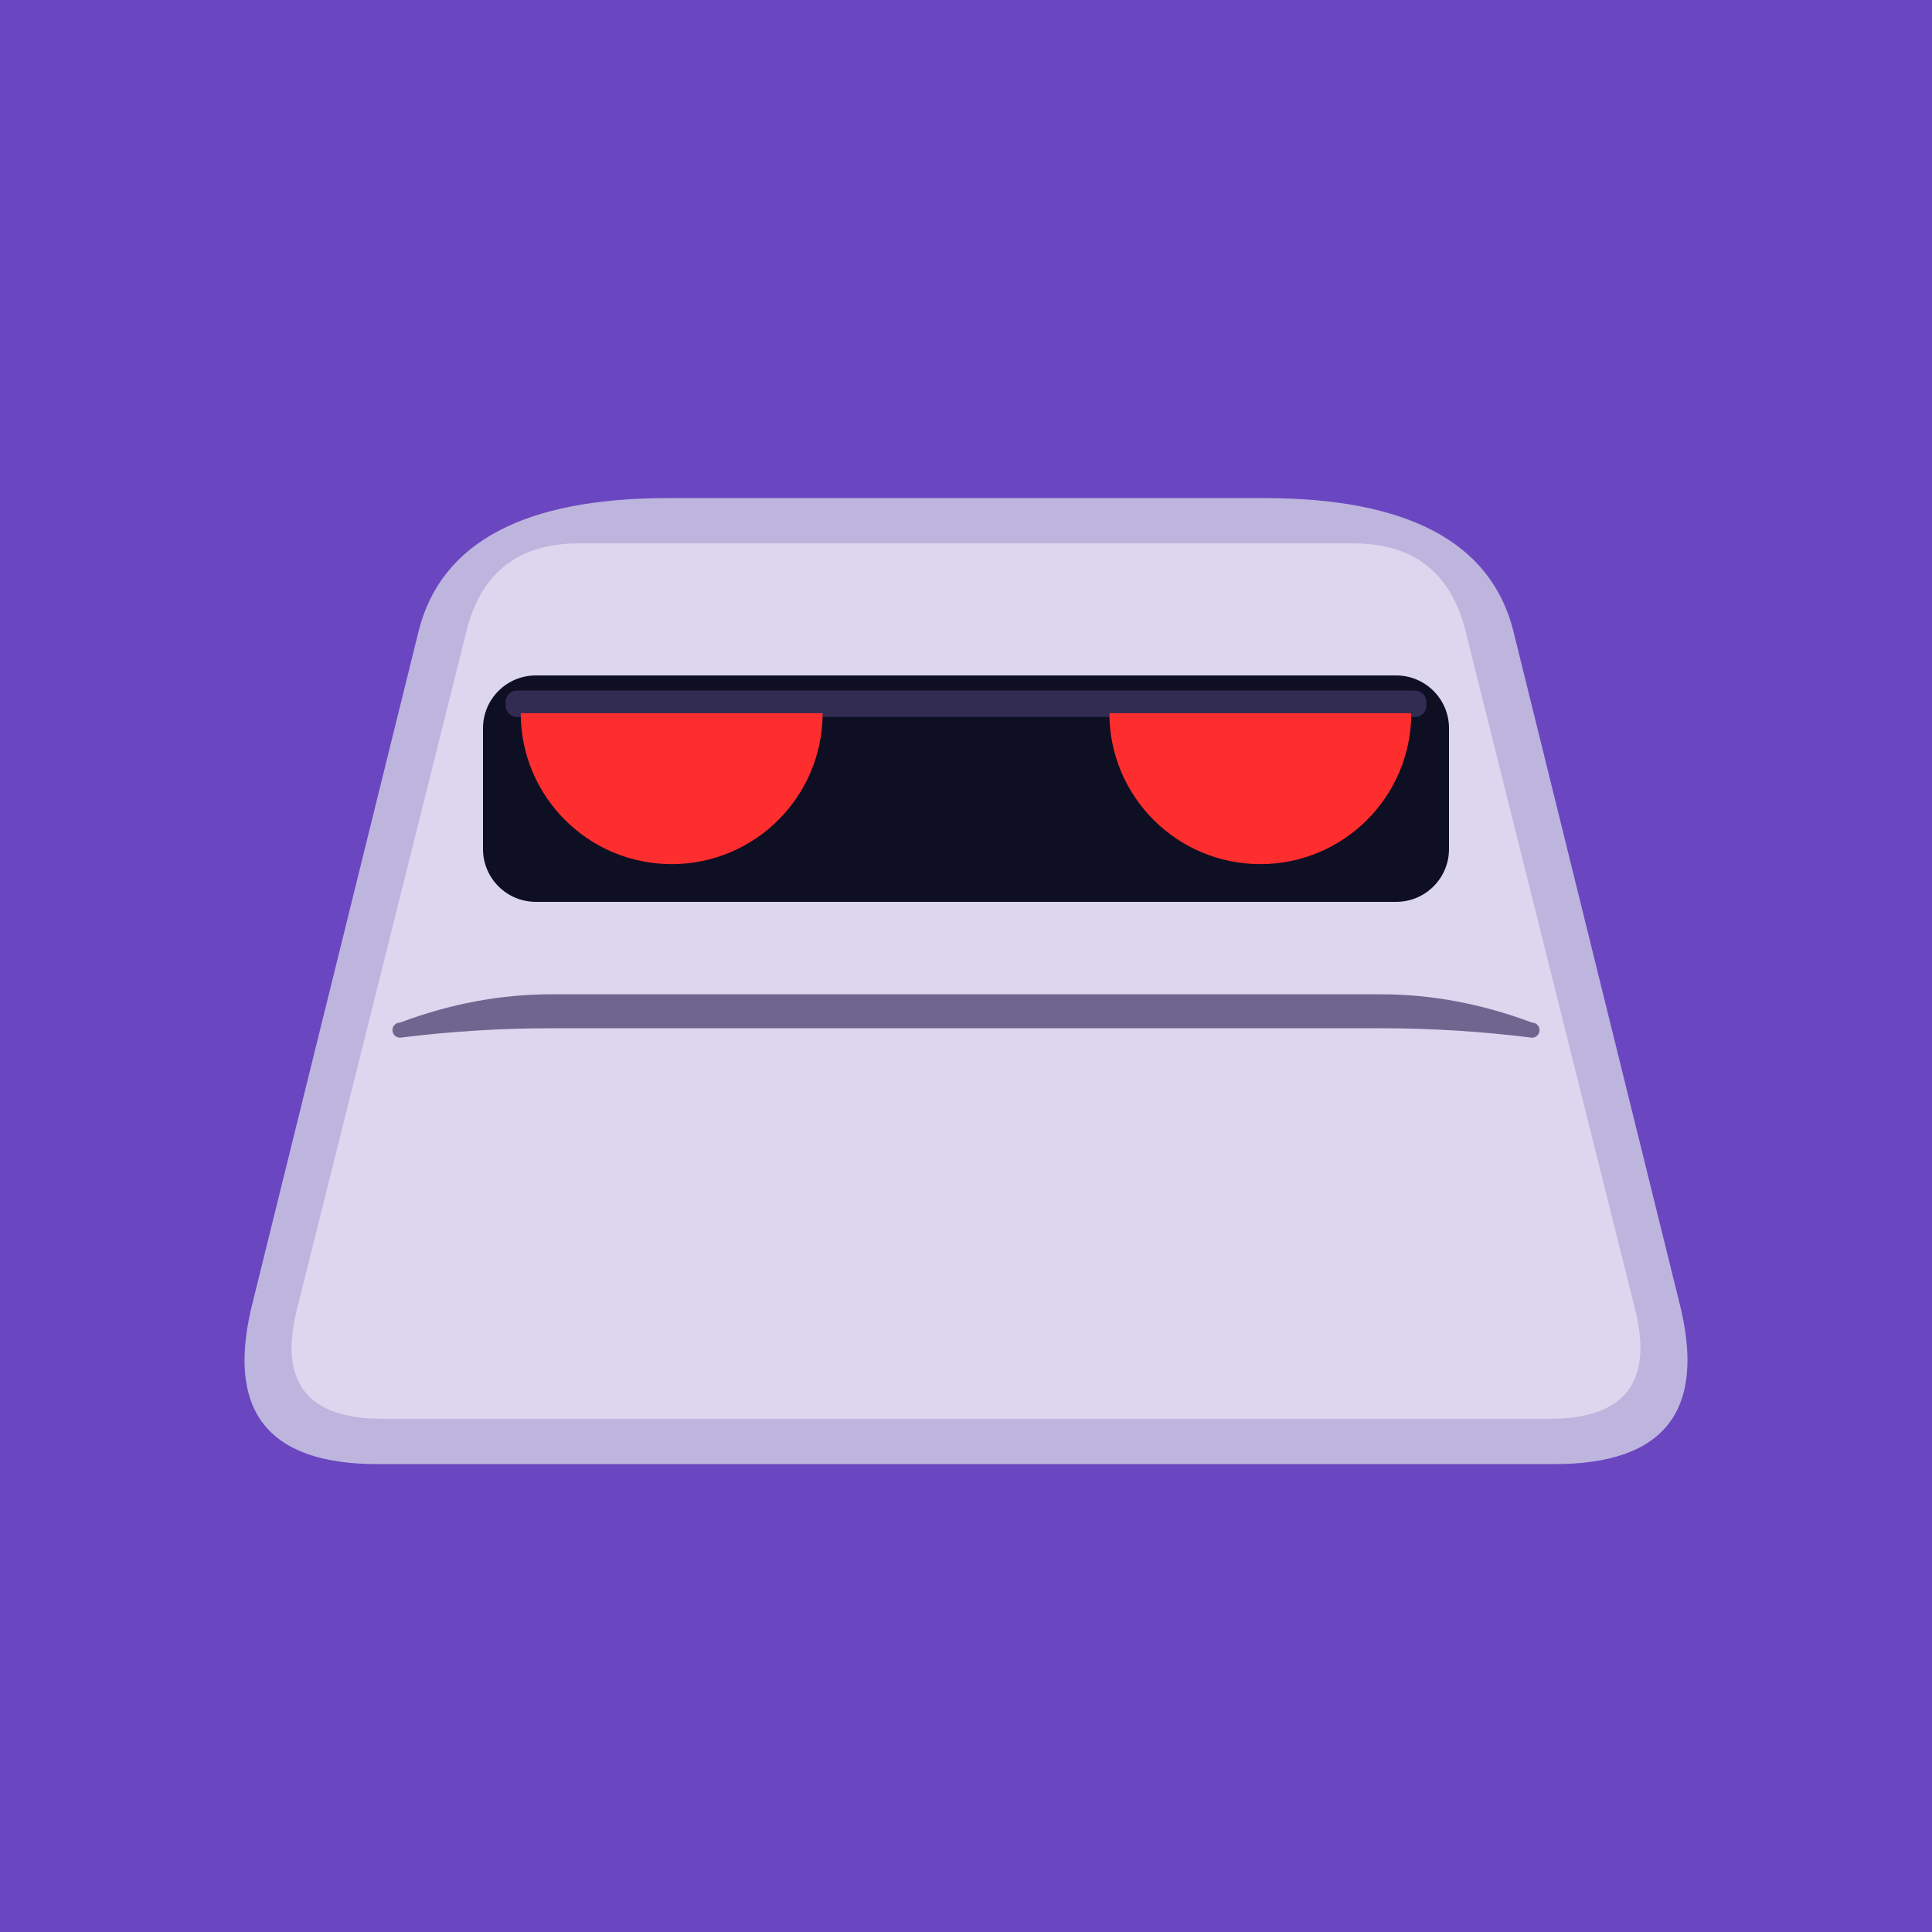
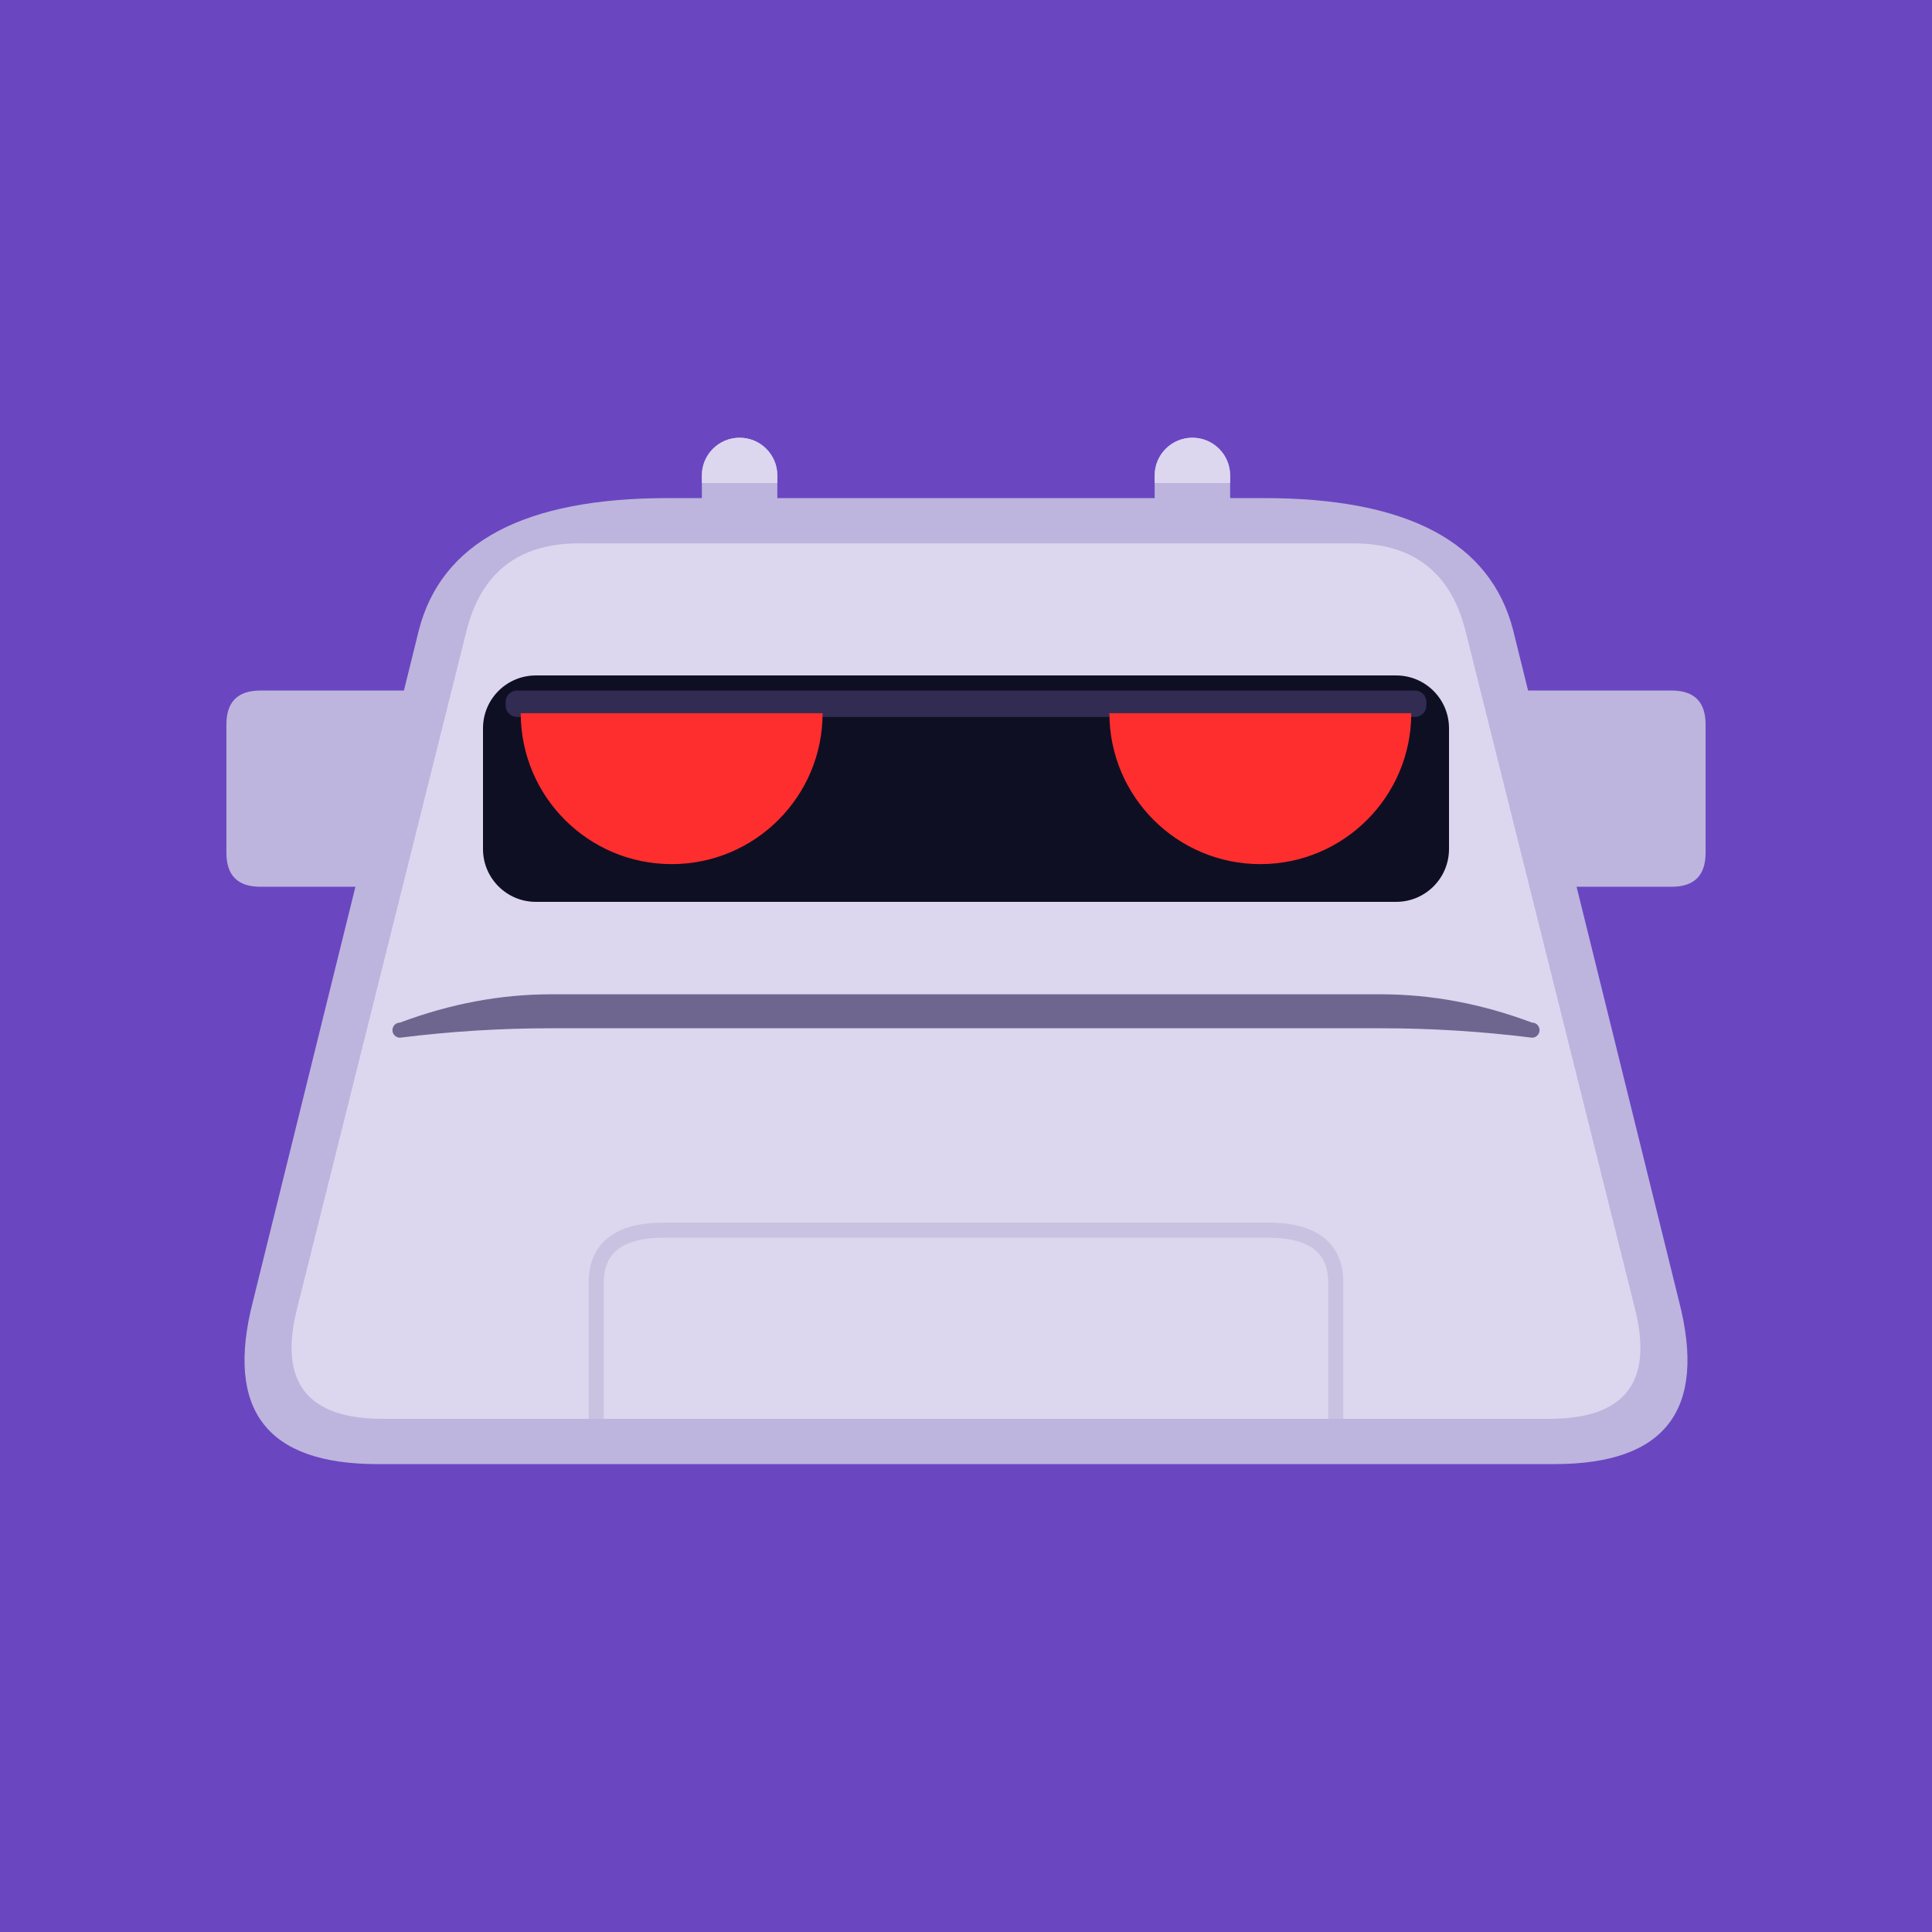
<svg xmlns="http://www.w3.org/2000/svg" viewBox="0 0 512 512" width="1024" height="1024">
  <rect width="512" height="512" fill="#6b46c1" />
+   <path d="M 112,183 L 69,183 Q 60,183 60,192 L 60,226 Q 60,235 69,235 L 112,235 Z" fill="#bdb5dd" />
+   <path d="M 400,183 L 443,183 Q 452,183 452,192 L 452,226 Q 452,235 443,235 L 400,235 Z" fill="#bdb5dd" />
+   <rect x="186" y="116" width="20" height="26" rx="10" fill="#bdb5dd" />
+   <rect x="306" y="116" width="20" height="26" rx="10" fill="#bdb5dd" />
+   <path d="M 186,128 L 186,126 A 10,10 0 0 1 206,126 L 206,128 Z" fill="#dcd7ef" />
+   <path d="M 306,128 L 306,126 A 10,10 0 0 1 326,126 L 326,128 Z" fill="#dcd7ef" />
  <path d="M 177,132 L 335,132 Q 392,132 401,167 L 445,345 Q 456,388 412,388 L 100,388 Q 56,388 67,345 L 111,167 Q 120,132 177,132 Z" fill="#bdb5dd" />
  <path d="M 153.4,144 L 358.6,144 Q 382.6,144 388.4,167.3 L 433.3,346.9 Q 440.6,376 410.6,376 L 101.4,376 Q 71.4,376 78.7,346.9 L 123.6,167.3 Q 129.4,144 153.4,144 Z" fill="#dcd7ef" />
+   <path d="M 158,376 L 158,340 Q 158,326 176,326 L 336,326 Q 354,326 354,340 L 354,376" fill="none" stroke="#c9c2e0" stroke-width="4" />
  <rect x="128" y="179" width="256" height="60" rx="14" fill="#0f0f23" />
  <rect x="134" y="183" width="244" height="7" rx="3" fill="#322b52" />
  <path d="M 138,189 A 40,40 0 0 0 218,189 Z" fill="#ff2e2e" />
  <path d="M 294,189 A 40,40 0 0 0 374,189 Z" fill="#ff2e2e" />
  <path d="M 106,271 Q 126,263.5 146,263.5 L 366,263.5 Q 386,263.5 406,271 A 2,2 0 0 1 406,275 Q 386,272.5 366,272.5 L 146,272.5 Q 126,272.5 106,275 A 2,2 0 0 1 106,271 Z" fill="#6f6690" />
</svg>
